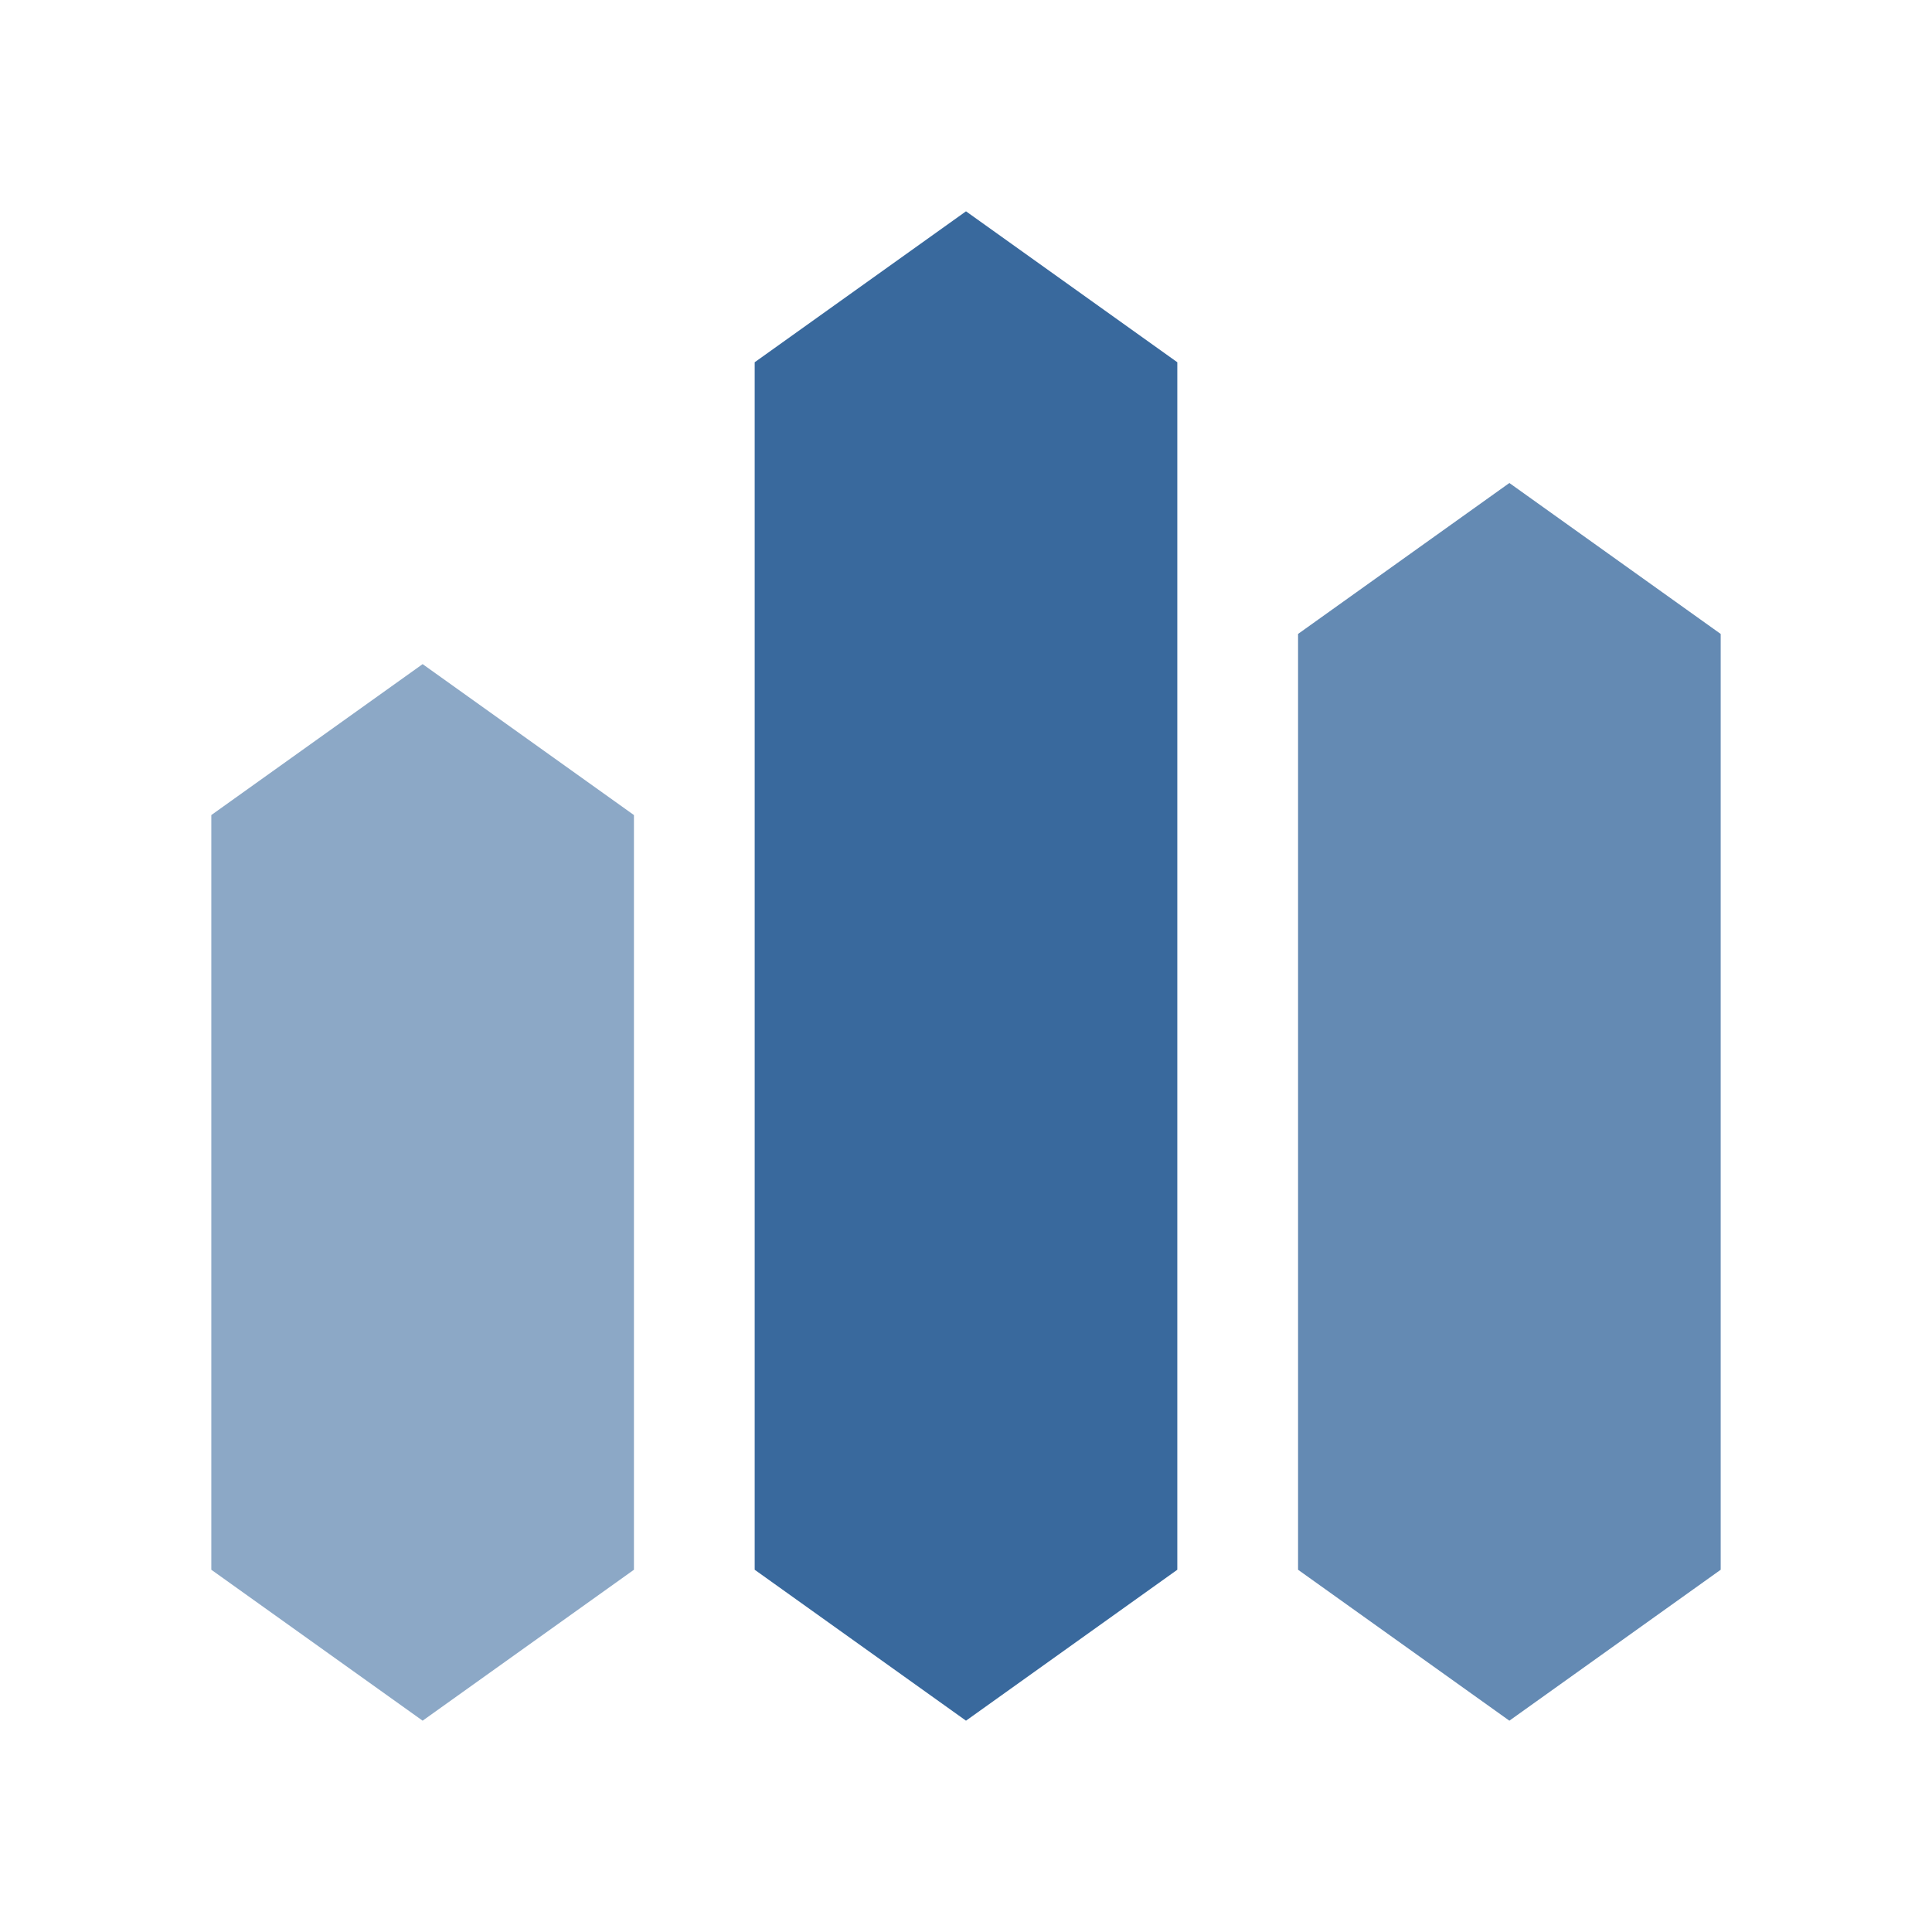
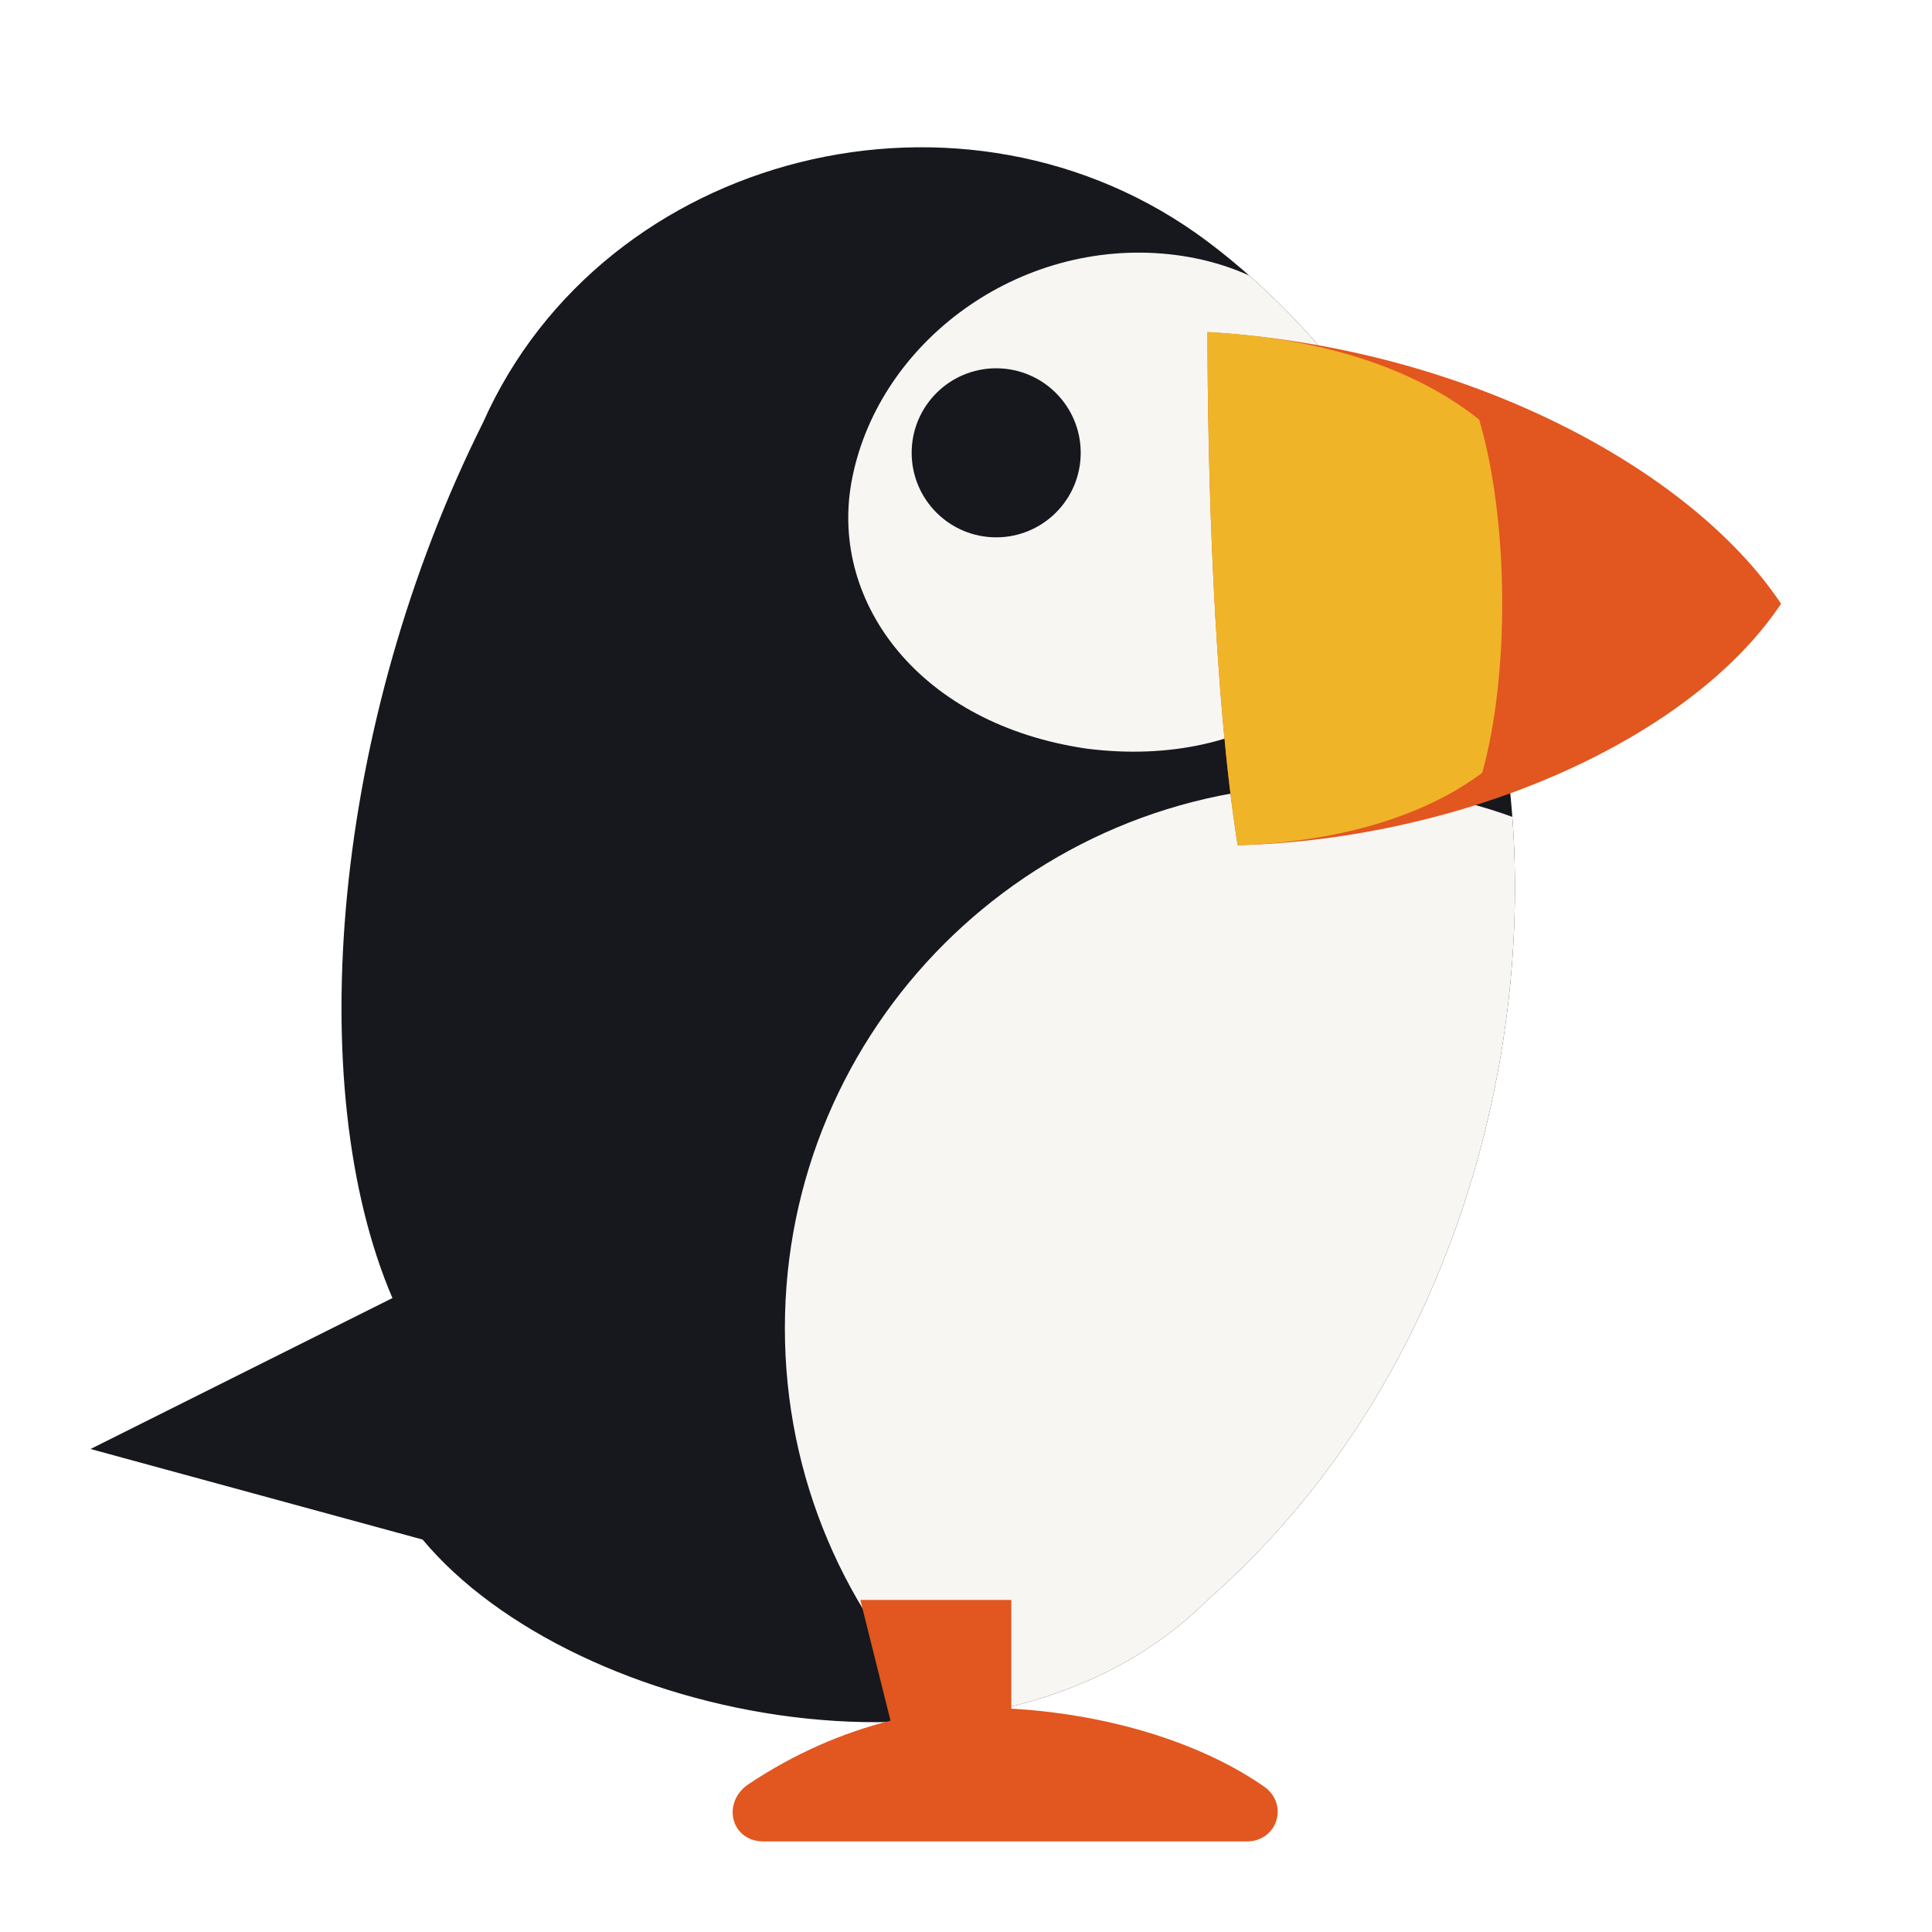
- <svg xmlns="http://www.w3.org/2000/svg" viewBox="0 0 64 64" role="img" aria-label="Basalt">
-   <g fill="#39699d">
-     <polygon points="7,27 14,22 21,27 21,52 14,57 7,52" opacity=".58" />
-     <polygon points="25,12 32,7 39,12 39,52 32,57 25,52" opacity="1" />
-     <polygon points="43,21 50,16 57,21 57,52 50,57 43,52" opacity=".78" />
+ <svg xmlns="http://www.w3.org/2000/svg" viewBox="0 0 64 64">
+   <defs>
+     <clipPath id="s">
+       <path d="M40 8 C32 2 20 5 16 14 C11 24 10 36 13 43 L3 48 L14 51 C19 57 33 60 40 53 C48 46 51 35 50 26 C49 17 44 11 40 8 Z" />
+     </clipPath>
+   </defs>
+   <path fill="#16181D" d="M40 8 C32 2 20 5 16 14 C11 24 10 36 13 43 L3 48 L14 51 C19 57 33 60 40 53 C48 46 51 35 50 26 C49 17 44 11 40 8 Z" />
+   <g clip-path="url(#s)">
+     <ellipse cx="44" cy="44" rx="18" ry="18" fill="#F7F6F3" />
+     <path fill="#F7F6F3" d="M46 17 C46 22.5 41.5 25.5 36 24.8 C30.5 24 27.5 20 28.2 16 C29 11.5 33.5 8 38.5 8.4 C43.3 8.8 46 12.5 46 17 Z" />
  </g>
+   <path fill="#E2561F" d="M40 11 C48.5 11.5 56 15.5 59 20 C56 24.5 48.5 27.8 41 28 C40.2 23 40 15.5 40 11 Z" />
+   <path fill="#F0B429" d="M40 11 C44 11.2 47 12.3 49 13.9 C50 17.3 50 22.4 49.1 25.6 C47.1 27.1 44.2 27.9 41 28 C40.2 23 40 15.5 40 11 Z" />
+   <circle cx="33" cy="15" r="2.8" fill="#16181D" />
+   <path fill="#E2561F" d="M28.5 53 h5 v3.6 c3.4 0.2 6.4 1.2 8.4 2.6 c0.8 0.6 0.4 1.8 -0.6 1.8 h-16 c-1.1 0 -1.4 -1.3 -0.5 -1.9 c1.5 -1 3.1 -1.7 4.7 -2.1 z" />
</svg>
